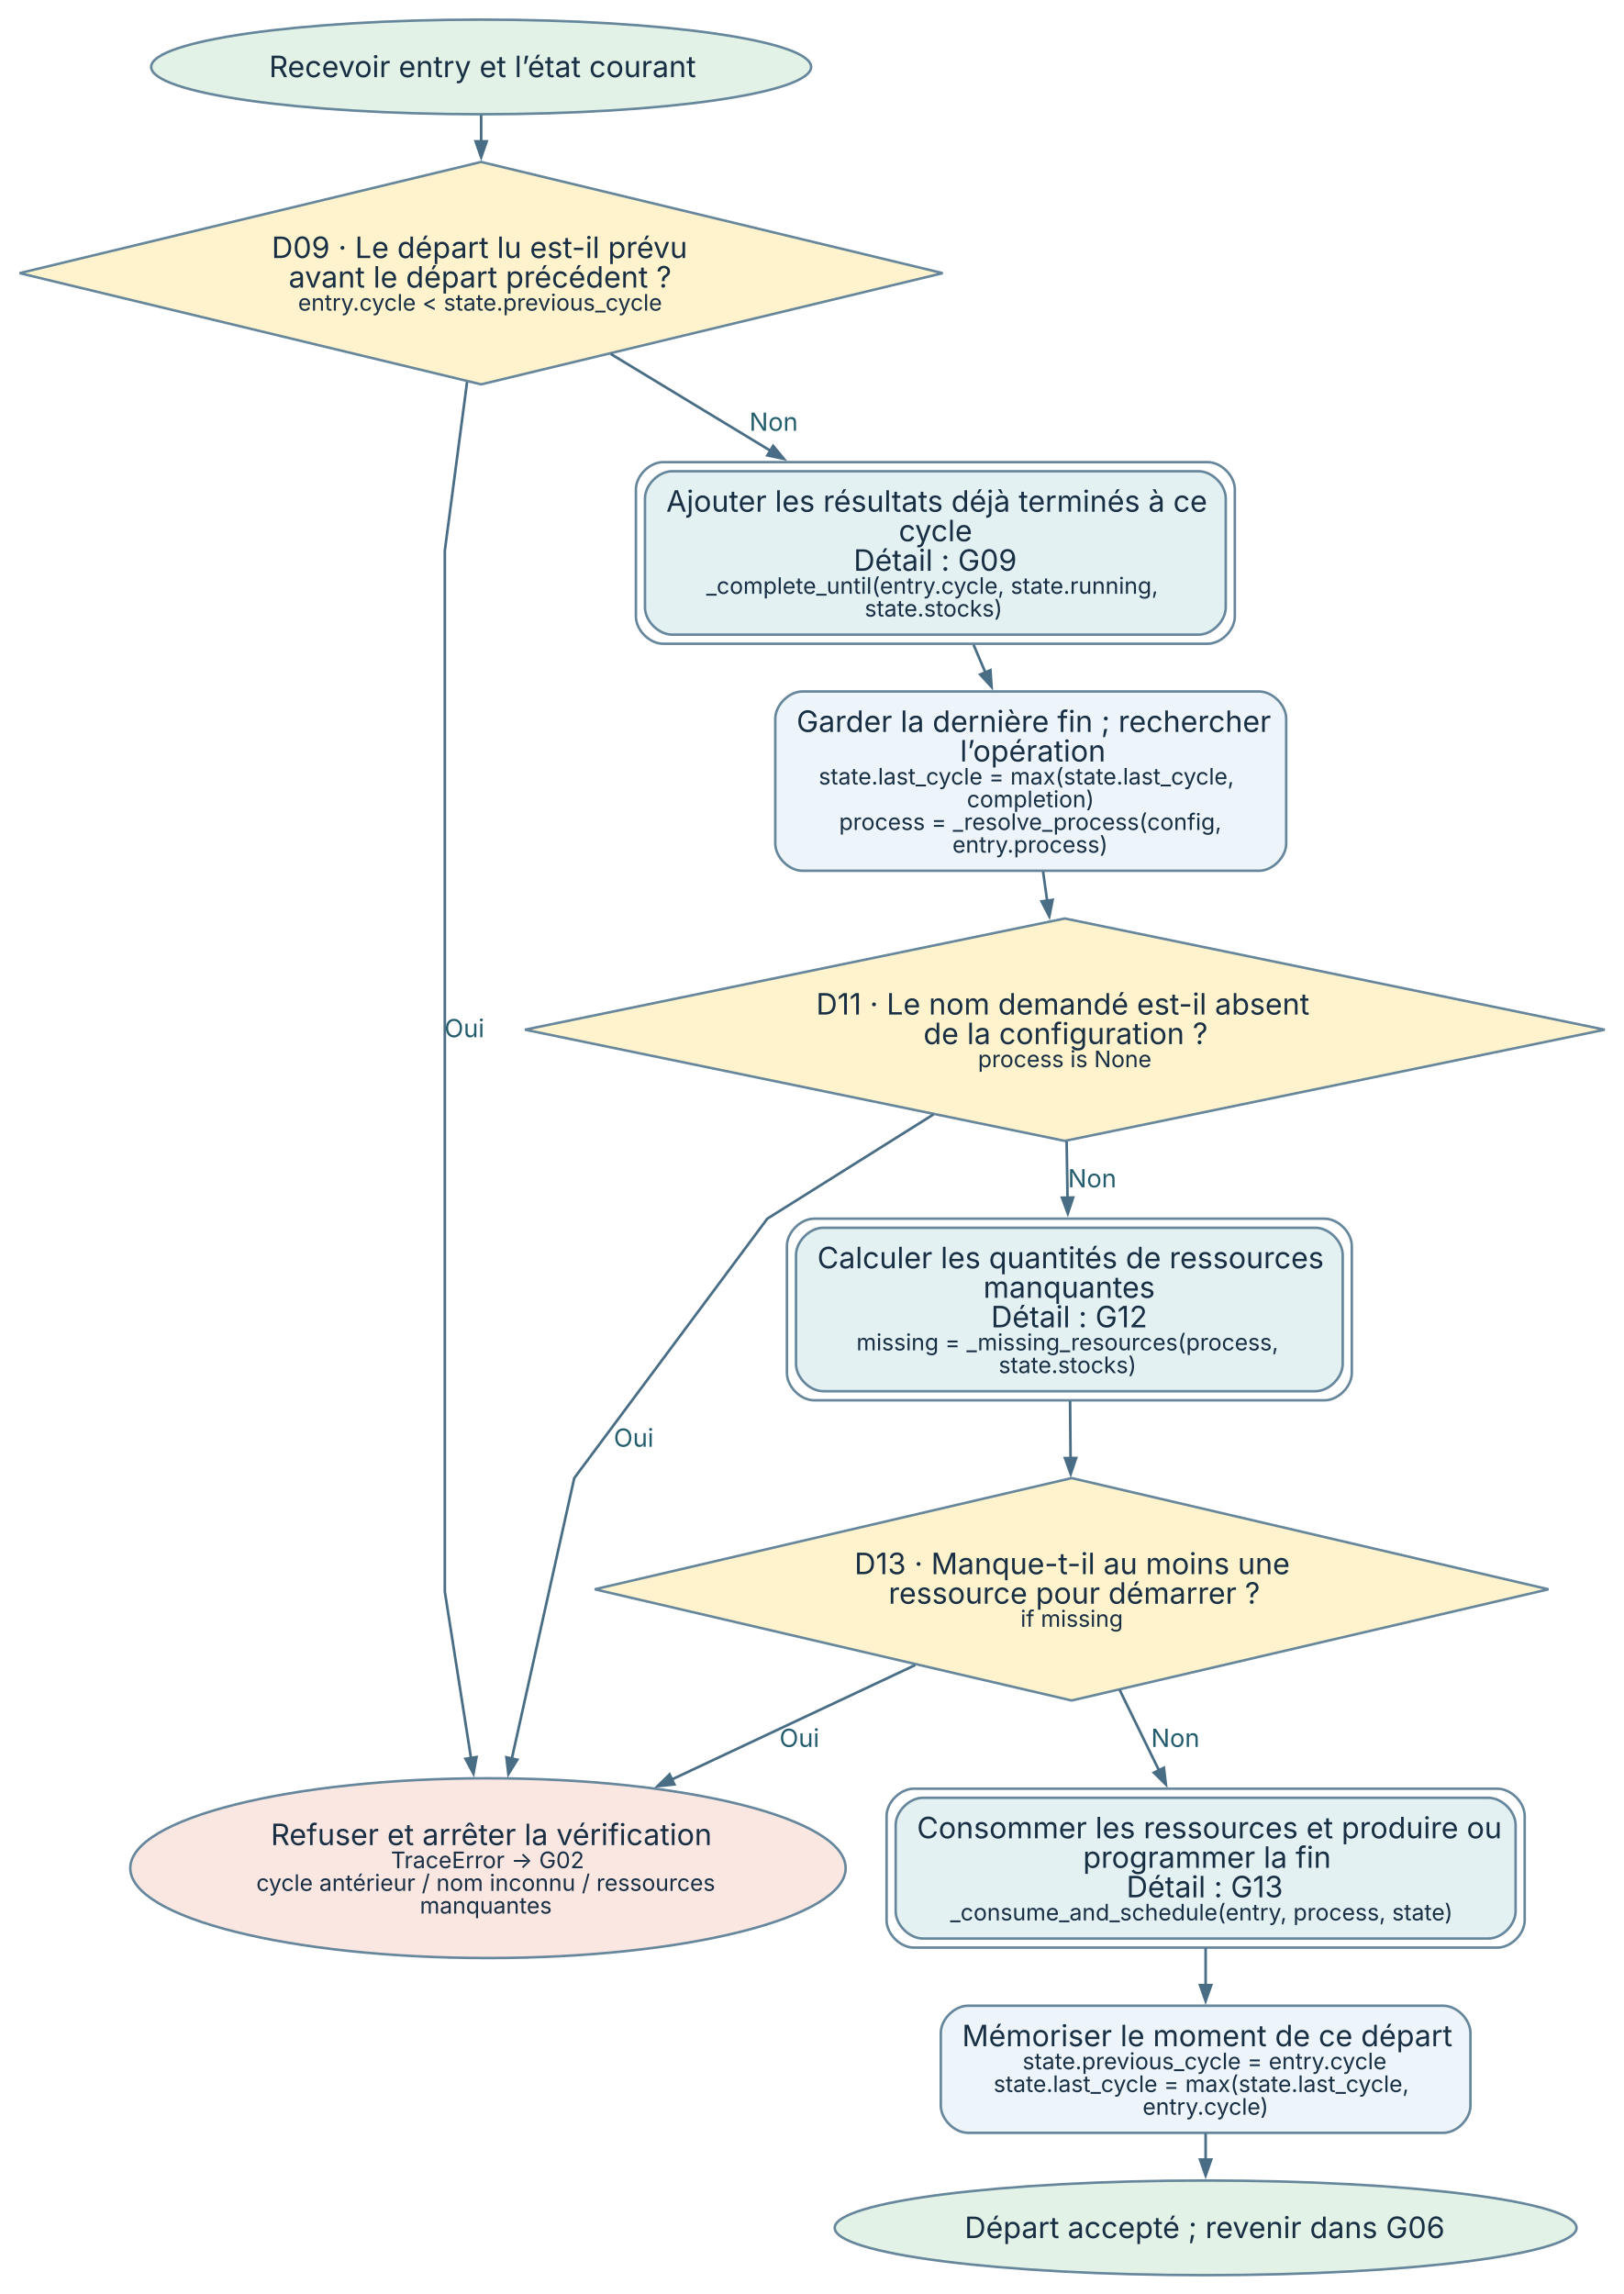
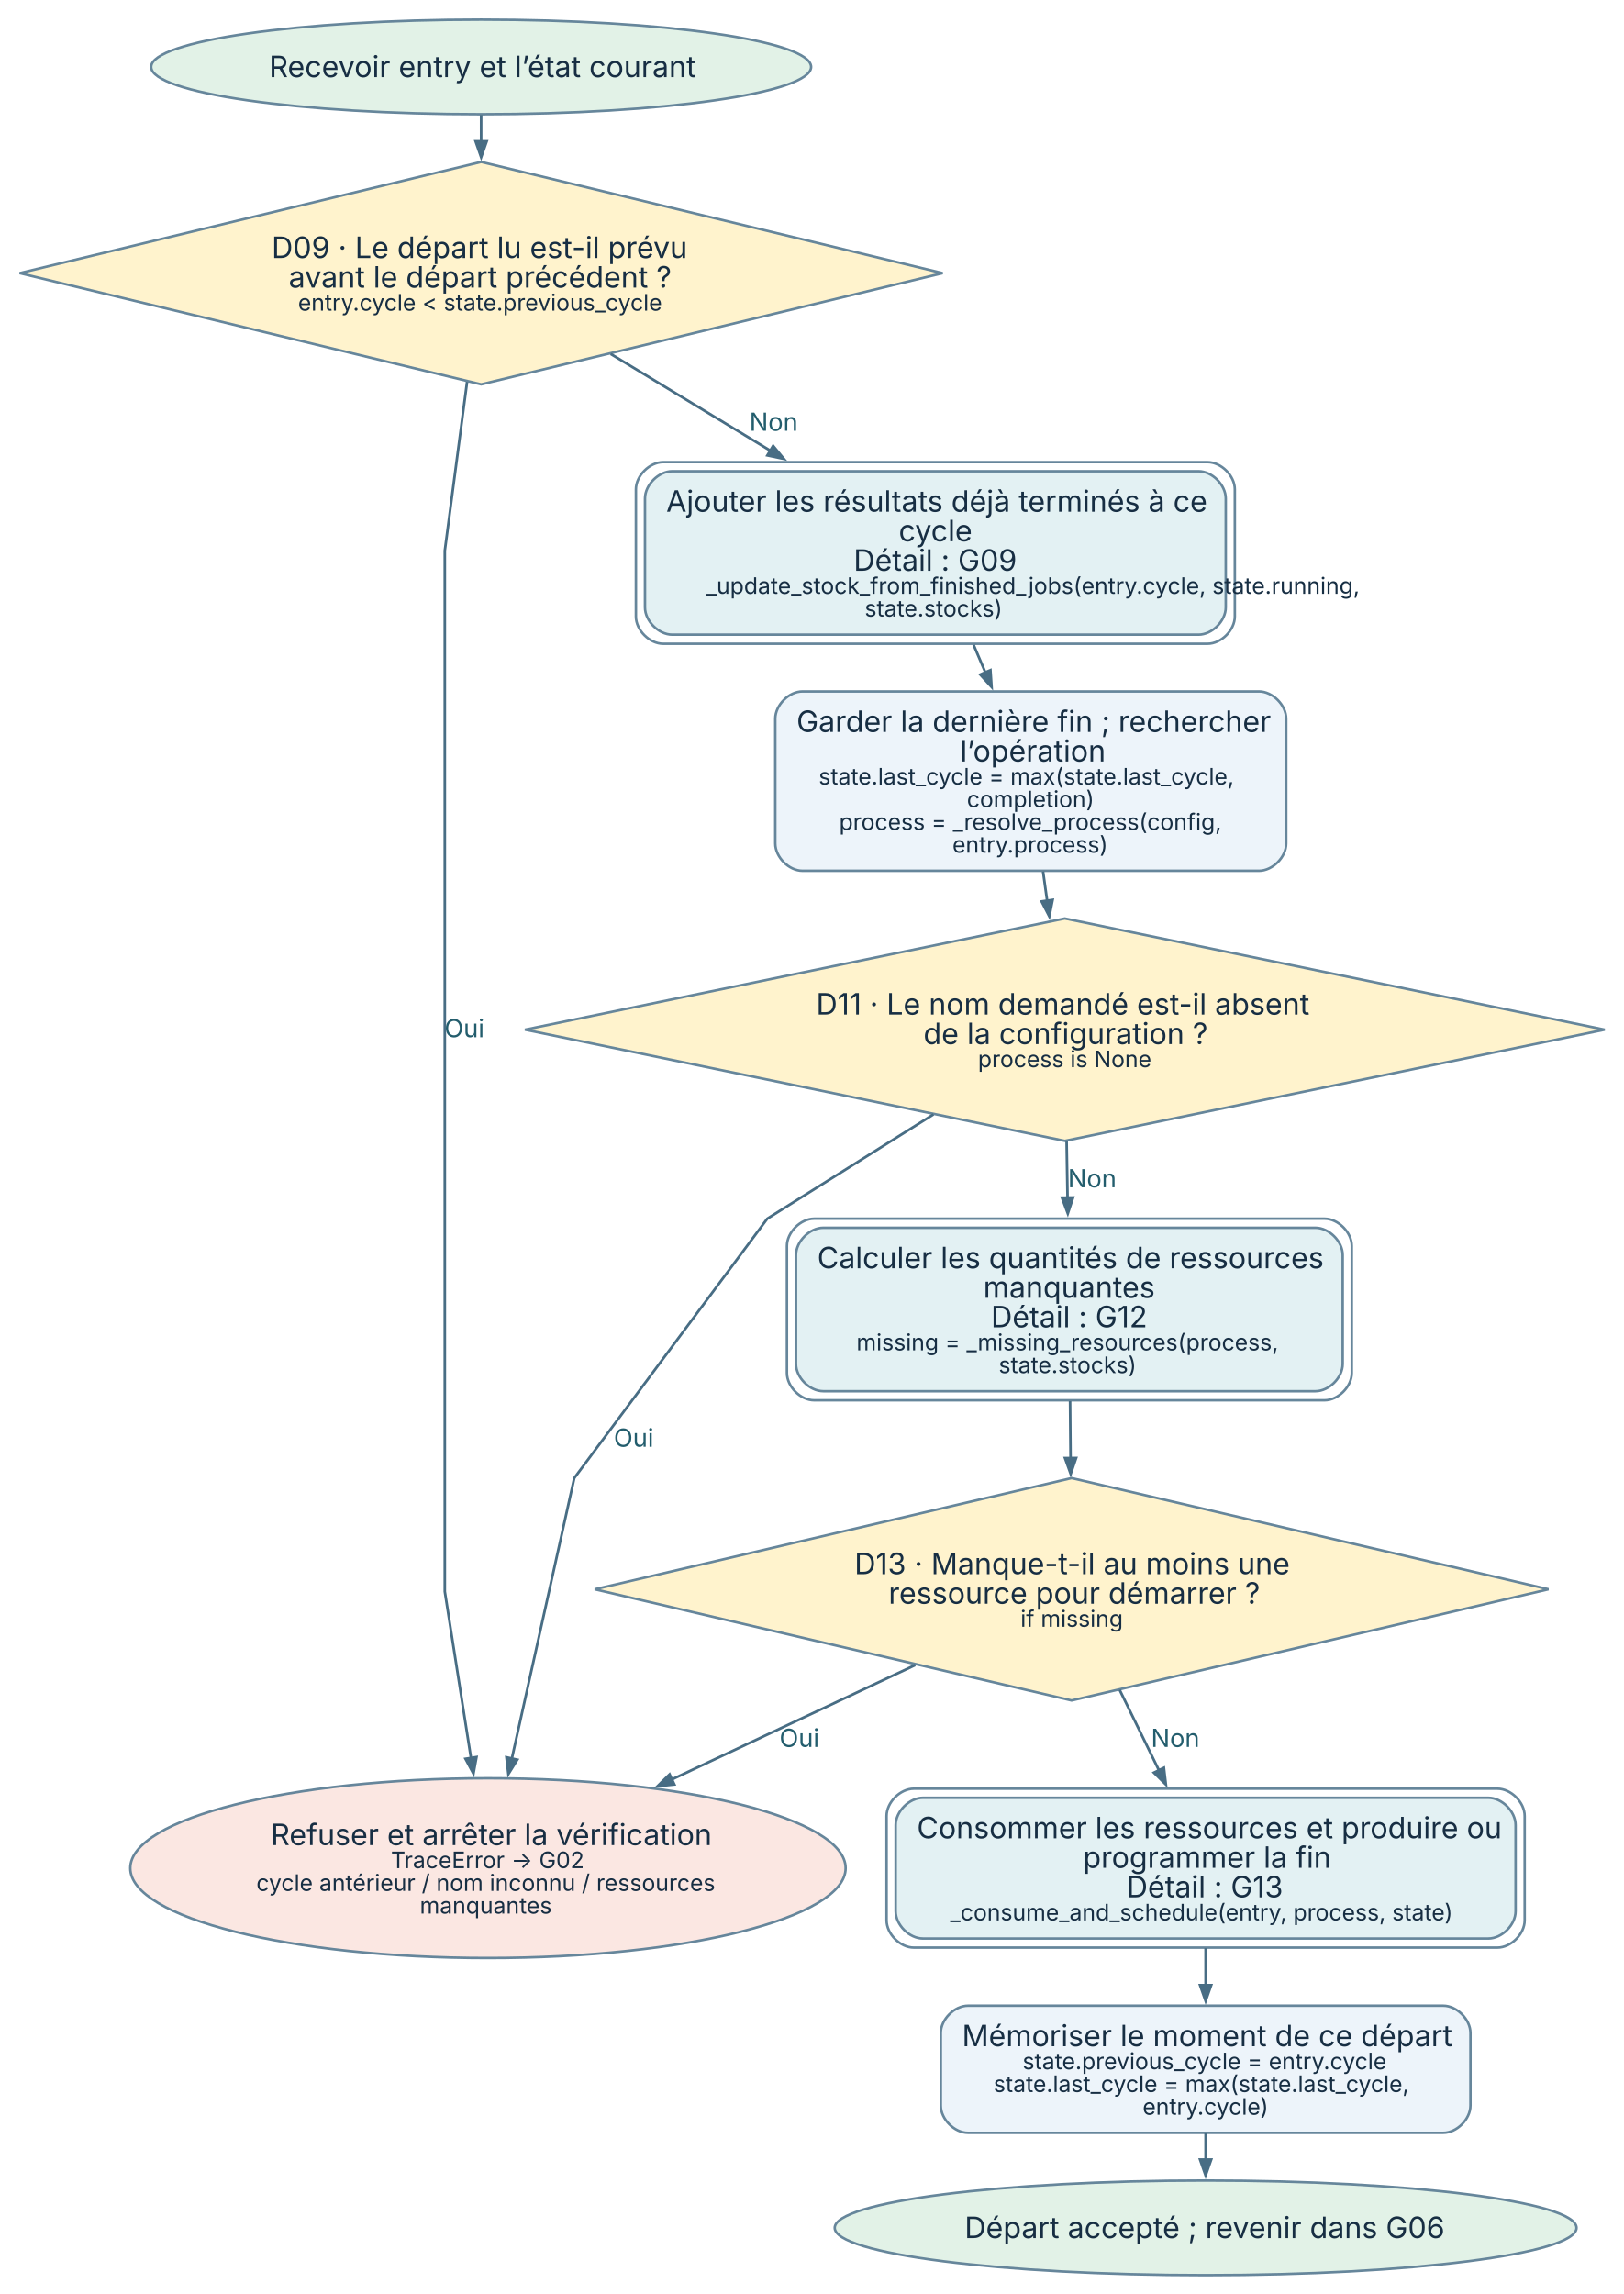
<svg xmlns="http://www.w3.org/2000/svg" width="715pt" height="1010pt" viewBox="0.00 0.00 715.00 1010.00">
  <g id="graph0" class="graph" transform="scale(1 1) rotate(0) translate(8.64 1001.7)">
    <g id="node1" class="node">
      <ellipse fill="#e2f2e7" stroke="#66869b" stroke-width="1.1" cx="203.22" cy="-972.23" rx="145.29" ry="20.83" />
      <text xml:space="preserve" text-anchor="start" x="109.84" y="-967.73" font-family="Inter" font-size="13.00" fill="#172e43">Recevoir entry et l’état courant</text>
    </g>
    <g id="node2" class="node">
      <polygon fill="#fff3cd" stroke="#66869b" stroke-width="1.1" points="203.22,-930.4 0,-881.44 203.22,-832.48 406.44,-881.44 203.22,-930.4" />
      <text xml:space="preserve" text-anchor="start" x="110.97" y="-888.09" font-family="Inter" font-size="13.00" fill="#172e43">D09 · Le départ lu est-il prévu</text>
      <text xml:space="preserve" text-anchor="start" x="118.47" y="-875.09" font-family="Inter" font-size="13.00" fill="#172e43">avant le départ précédent ?</text>
      <text xml:space="preserve" text-anchor="start" x="122.59" y="-864.94" font-family="Inter" font-size="10.00" fill="#172e43">entry.cycle &lt; state.previous_cycle</text>
    </g>
    <g id="edge1" class="edge">
      <path fill="none" stroke="#486d84" stroke-width="1.15" d="M203.22,-951.09C203.22,-947.44 203.22,-943.48 203.22,-939.36" />
      <polygon fill="#486d84" stroke="#486d84" stroke-width="1.15" points="205.67,-939.48 203.22,-932.48 200.77,-939.48 205.67,-939.48" />
    </g>
    <g id="node3" class="node">
      <path fill="#e3f1f3" stroke="#66869b" stroke-width="1.1" d="M519.08,-794.23C519.08,-794.23 287.36,-794.23 287.36,-794.23 281.36,-794.23 275.36,-788.23 275.36,-782.23 275.36,-782.23 275.36,-734.27 275.36,-734.27 275.36,-728.27 281.36,-722.27 287.36,-722.27 287.36,-722.27 519.08,-722.27 519.08,-722.27 525.08,-722.27 531.08,-728.27 531.08,-734.27 531.08,-734.27 531.08,-782.23 531.08,-782.23 531.08,-788.23 525.08,-794.23 519.08,-794.23" />
      <path fill="none" stroke="#66869b" stroke-width="1.1" d="M523.08,-798.23C523.08,-798.23 283.36,-798.23 283.36,-798.23 277.36,-798.23 271.36,-792.23 271.36,-786.23 271.36,-786.23 271.36,-730.27 271.36,-730.27 271.36,-724.27 277.36,-718.27 283.36,-718.27 283.36,-718.27 523.08,-718.27 523.08,-718.27 529.08,-718.27 535.08,-724.27 535.08,-730.27 535.08,-730.27 535.08,-786.23 535.08,-786.23 535.08,-792.23 529.08,-798.23 523.08,-798.23" />
      <text xml:space="preserve" text-anchor="start" x="284.72" y="-776.4" font-family="Inter" font-size="13.00" fill="#172e43">Ajouter les résultats déjà terminés à ce</text>
      <text xml:space="preserve" text-anchor="start" x="387.09" y="-763.4" font-family="Inter" font-size="13.00" fill="#172e43">cycle</text>
      <text xml:space="preserve" text-anchor="start" x="367.22" y="-750.4" font-family="Inter" font-size="13.00" fill="#172e43">Détail : G09</text>
-       <text xml:space="preserve" text-anchor="start" x="302.34" y="-740.25" font-family="Inter" font-size="10.00" fill="#172e43">_complete_until(entry.cycle, state.running,</text>
+       <text xml:space="preserve" text-anchor="start" x="302.34" y="-740.25" font-family="Inter" font-size="10.00" fill="#172e43">_update_stock_from_finished_jobs(entry.cycle, state.running,</text>
      <text xml:space="preserve" text-anchor="start" x="372.09" y="-730.25" font-family="Inter" font-size="10.00" fill="#172e43">state.stocks)</text>
    </g>
    <g id="edge3" class="edge">
      <path fill="none" stroke="#486d84" stroke-width="1.15" d="M260.26,-845.88C282.14,-832.62 307.41,-817.31 330.56,-803.28" />
      <polygon fill="#486d84" stroke="#486d84" stroke-width="1.15" points="331.79,-805.4 336.5,-799.68 329.25,-801.21 331.79,-805.4" />
      <text xml:space="preserve" text-anchor="middle" x="332.01" y="-812.03" font-family="Inter" font-size="11.00" fill="#235d6d">Non</text>
    </g>
    <g id="node11" class="node">
      <ellipse fill="#fbe7e2" stroke="#66869b" stroke-width="1.1" cx="206.22" cy="-179.19" rx="157.49" ry="39.57" />
      <text xml:space="preserve" text-anchor="start" x="110.59" y="-189.34" font-family="Inter" font-size="13.00" fill="#172e43">Refuser et arrêter la vérification</text>
      <text xml:space="preserve" text-anchor="start" x="163.47" y="-179.19" font-family="Inter" font-size="10.00" fill="#172e43">TraceError → G02</text>
      <text xml:space="preserve" text-anchor="start" x="104.22" y="-169.19" font-family="Inter" font-size="10.00" fill="#172e43">cycle antérieur / nom inconnu / ressources</text>
      <text xml:space="preserve" text-anchor="start" x="176.22" y="-159.19" font-family="Inter" font-size="10.00" fill="#172e43">manquantes</text>
    </g>
    <g id="edge2" class="edge">
      <path fill="none" stroke="#486d84" stroke-width="1.15" d="M197.03,-833.59C192.53,-799.48 187.22,-759.25 187.22,-759.25 187.22,-759.25 187.22,-759.25 187.22,-300.97 187.22,-300.97 193.45,-261.38 198.77,-227.53" />
      <polygon fill="#486d84" stroke="#486d84" stroke-width="1.15" points="201.17,-228.09 199.83,-220.79 196.33,-227.33 201.17,-228.09" />
      <text xml:space="preserve" text-anchor="middle" x="195.84" y="-545.03" font-family="Inter" font-size="11.00" fill="#235d6d">Oui</text>
    </g>
    <g id="node4" class="node">
      <path fill="#edf4fa" stroke="#66869b" stroke-width="1.1" d="M545.7,-697.27C545.7,-697.27 344.73,-697.27 344.73,-697.27 338.73,-697.27 332.73,-691.27 332.73,-685.27 332.73,-685.27 332.73,-630.31 332.73,-630.31 332.73,-624.31 338.73,-618.31 344.73,-618.31 344.73,-618.31 545.7,-618.31 545.7,-618.31 551.7,-618.31 557.7,-624.31 557.7,-630.31 557.7,-630.31 557.7,-685.27 557.7,-685.27 557.7,-691.27 551.7,-697.27 545.7,-697.27" />
      <text xml:space="preserve" text-anchor="start" x="342.09" y="-679.44" font-family="Inter" font-size="13.00" fill="#172e43">Garder la dernière fin ; rechercher</text>
      <text xml:space="preserve" text-anchor="start" x="414.09" y="-666.44" font-family="Inter" font-size="13.00" fill="#172e43">l’opération</text>
      <text xml:space="preserve" text-anchor="start" x="351.84" y="-656.29" font-family="Inter" font-size="10.00" fill="#172e43">state.last_cycle = max(state.last_cycle,</text>
      <text xml:space="preserve" text-anchor="start" x="417.09" y="-646.29" font-family="Inter" font-size="10.00" fill="#172e43">completion)</text>
      <text xml:space="preserve" text-anchor="start" x="360.84" y="-636.29" font-family="Inter" font-size="10.00" fill="#172e43">process = _resolve_process(config,</text>
      <text xml:space="preserve" text-anchor="start" x="410.72" y="-626.29" font-family="Inter" font-size="10.00" fill="#172e43">entry.process)</text>
    </g>
    <g id="edge4" class="edge">
      <path fill="none" stroke="#486d84" stroke-width="1.15" d="M420.06,-717.77C421.79,-713.73 423.55,-709.6 425.3,-705.48" />
      <polygon fill="#486d84" stroke="#486d84" stroke-width="1.15" points="427.47,-706.64 427.97,-699.24 422.97,-704.72 427.47,-706.64" />
    </g>
    <g id="node5" class="node">
      <polygon fill="#fff3cd" stroke="#66869b" stroke-width="1.1" points="460.22,-597.31 222.5,-548.35 460.22,-499.39 697.94,-548.35 460.22,-597.31" />
      <text xml:space="preserve" text-anchor="start" x="350.72" y="-555" font-family="Inter" font-size="13.00" fill="#172e43">D11 · Le nom demandé est-il absent</text>
      <text xml:space="preserve" text-anchor="start" x="397.97" y="-542" font-family="Inter" font-size="13.00" fill="#172e43">de la configuration ?</text>
      <text xml:space="preserve" text-anchor="start" x="421.97" y="-531.85" font-family="Inter" font-size="10.00" fill="#172e43">process is None</text>
    </g>
    <g id="edge5" class="edge">
      <path fill="none" stroke="#486d84" stroke-width="1.15" d="M450.64,-618C451.23,-613.75 451.84,-609.37 452.46,-604.97" />
      <polygon fill="#486d84" stroke="#486d84" stroke-width="1.15" points="454.85,-605.51 453.39,-598.24 450,-604.83 454.85,-605.51" />
    </g>
    <g id="node6" class="node">
      <path fill="#e3f1f3" stroke="#66869b" stroke-width="1.1" d="M570.58,-461.14C570.58,-461.14 353.86,-461.14 353.86,-461.14 347.86,-461.14 341.86,-455.14 341.86,-449.14 341.86,-449.14 341.86,-401.18 341.86,-401.18 341.86,-395.18 347.86,-389.18 353.86,-389.18 353.86,-389.18 570.58,-389.18 570.58,-389.18 576.58,-389.18 582.58,-395.18 582.58,-401.18 582.58,-401.18 582.58,-449.14 582.58,-449.14 582.58,-455.14 576.58,-461.14 570.58,-461.14" />
      <path fill="none" stroke="#66869b" stroke-width="1.1" d="M574.58,-465.14C574.58,-465.14 349.86,-465.14 349.86,-465.14 343.86,-465.14 337.86,-459.14 337.86,-453.14 337.86,-453.14 337.86,-397.18 337.86,-397.18 337.86,-391.18 343.86,-385.18 349.86,-385.18 349.86,-385.18 574.58,-385.18 574.58,-385.18 580.58,-385.18 586.58,-391.18 586.58,-397.18 586.58,-397.18 586.58,-453.14 586.58,-453.14 586.58,-459.14 580.58,-465.14 574.58,-465.14" />
      <text xml:space="preserve" text-anchor="start" x="351.22" y="-443.31" font-family="Inter" font-size="13.00" fill="#172e43">Calculer les quantités de ressources</text>
      <text xml:space="preserve" text-anchor="start" x="424.34" y="-430.31" font-family="Inter" font-size="13.00" fill="#172e43">manquantes</text>
      <text xml:space="preserve" text-anchor="start" x="427.72" y="-417.31" font-family="Inter" font-size="13.00" fill="#172e43">Détail : G12</text>
      <text xml:space="preserve" text-anchor="start" x="368.47" y="-407.16" font-family="Inter" font-size="10.00" fill="#172e43">missing = _missing_resources(process,</text>
      <text xml:space="preserve" text-anchor="start" x="431.09" y="-397.16" font-family="Inter" font-size="10.00" fill="#172e43">state.stocks)</text>
    </g>
    <g id="edge7" class="edge">
      <path fill="none" stroke="#486d84" stroke-width="1.15" d="M461.02,-499.11C461.15,-490.96 461.29,-482.51 461.42,-474.37" />
      <polygon fill="#486d84" stroke="#486d84" stroke-width="1.15" points="463.87,-474.46 461.54,-467.42 458.97,-474.38 463.87,-474.46" />
      <text xml:space="preserve" text-anchor="middle" x="472.27" y="-478.94" font-family="Inter" font-size="11.00" fill="#235d6d">Non</text>
    </g>
    <g id="edge6" class="edge">
      <path fill="none" stroke="#486d84" stroke-width="1.15" d="M402.38,-511.05C367.29,-489.03 329.22,-465.14 329.22,-465.14 329.22,-465.14 244.22,-350.93 244.22,-350.93 244.22,-350.93 227.99,-277.99 216.74,-227.46" />
      <polygon fill="#486d84" stroke="#486d84" stroke-width="1.15" points="219.13,-226.94 215.22,-220.63 214.35,-228 219.13,-226.94" />
      <text xml:space="preserve" text-anchor="middle" x="270.39" y="-364.73" font-family="Inter" font-size="11.00" fill="#235d6d">Oui</text>
    </g>
    <g id="node7" class="node">
      <polygon fill="#fff3cd" stroke="#66869b" stroke-width="1.1" points="463.22,-350.93 253.25,-301.97 463.22,-253.01 673.19,-301.97 463.22,-350.93" />
      <text xml:space="preserve" text-anchor="start" x="367.59" y="-308.62" font-family="Inter" font-size="13.00" fill="#172e43">D13 · Manque-t-il au moins une</text>
      <text xml:space="preserve" text-anchor="start" x="382.59" y="-295.62" font-family="Inter" font-size="13.00" fill="#172e43">ressource pour démarrer ?</text>
      <text xml:space="preserve" text-anchor="start" x="440.72" y="-285.47" font-family="Inter" font-size="10.00" fill="#172e43">if missing</text>
    </g>
    <g id="edge8" class="edge">
      <path fill="none" stroke="#486d84" stroke-width="1.15" d="M462.54,-384.82C462.61,-376.73 462.68,-368.06 462.75,-359.51" />
      <polygon fill="#486d84" stroke="#486d84" stroke-width="1.15" points="465.2,-359.77 462.81,-352.75 460.3,-359.73 465.2,-359.77" />
    </g>
    <g id="node8" class="node">
      <path fill="#e3f1f3" stroke="#66869b" stroke-width="1.1" d="M646.71,-210.17C646.71,-210.17 397.74,-210.17 397.74,-210.17 391.74,-210.17 385.74,-204.17 385.74,-198.17 385.74,-198.17 385.74,-160.21 385.74,-160.21 385.74,-154.21 391.74,-148.21 397.74,-148.21 397.74,-148.21 646.71,-148.21 646.71,-148.21 652.71,-148.21 658.71,-154.21 658.71,-160.21 658.71,-160.21 658.71,-198.17 658.71,-198.17 658.71,-204.17 652.71,-210.17 646.71,-210.17" />
      <path fill="none" stroke="#66869b" stroke-width="1.1" d="M650.71,-214.17C650.71,-214.17 393.74,-214.17 393.74,-214.17 387.74,-214.17 381.74,-208.17 381.74,-202.17 381.74,-202.17 381.74,-156.21 381.74,-156.21 381.74,-150.21 387.74,-144.21 393.74,-144.21 393.74,-144.21 650.71,-144.21 650.71,-144.21 656.71,-144.21 662.71,-150.21 662.71,-156.21 662.71,-156.21 662.71,-202.17 662.71,-202.17 662.71,-208.17 656.71,-214.17 650.71,-214.17" />
      <text xml:space="preserve" text-anchor="start" x="395.1" y="-192.34" font-family="Inter" font-size="13.00" fill="#172e43">Consommer les ressources et produire ou</text>
      <text xml:space="preserve" text-anchor="start" x="468.22" y="-179.34" font-family="Inter" font-size="13.00" fill="#172e43">programmer la fin</text>
      <text xml:space="preserve" text-anchor="start" x="487.35" y="-166.34" font-family="Inter" font-size="13.00" fill="#172e43">Détail : G13</text>
      <text xml:space="preserve" text-anchor="start" x="409.72" y="-156.19" font-family="Inter" font-size="10.00" fill="#172e43">_consume_and_schedule(entry, process, state)</text>
    </g>
    <g id="edge10" class="edge">
      <path fill="none" stroke="#486d84" stroke-width="1.15" d="M484.35,-257.71C490,-246.16 496.08,-233.7 501.69,-222.22" />
      <polygon fill="#486d84" stroke="#486d84" stroke-width="1.15" points="503.85,-223.38 504.72,-216.01 499.45,-221.23 503.85,-223.38" />
      <text xml:space="preserve" text-anchor="middle" x="508.88" y="-232.56" font-family="Inter" font-size="11.00" fill="#235d6d">Non</text>
    </g>
    <g id="edge9" class="edge">
      <path fill="none" stroke="#486d84" stroke-width="1.15" d="M394.35,-268.61C361.31,-253.08 321.52,-234.38 287.05,-218.18" />
      <polygon fill="#486d84" stroke="#486d84" stroke-width="1.15" points="288.28,-216.05 280.91,-215.29 286.2,-220.49 288.28,-216.05" />
      <text xml:space="preserve" text-anchor="middle" x="343.34" y="-232.56" font-family="Inter" font-size="11.00" fill="#235d6d">Oui</text>
    </g>
    <g id="node9" class="node">
      <path fill="#edf4fa" stroke="#66869b" stroke-width="1.1" d="M626.83,-118.62C626.83,-118.62 417.61,-118.62 417.61,-118.62 411.61,-118.62 405.61,-112.62 405.61,-106.62 405.61,-106.62 405.61,-74.66 405.61,-74.66 405.61,-68.66 411.61,-62.66 417.61,-62.66 417.61,-62.66 626.83,-62.66 626.83,-62.66 632.83,-62.66 638.83,-68.66 638.83,-74.66 638.83,-74.66 638.83,-106.62 638.83,-106.62 638.83,-112.62 632.83,-118.62 626.83,-118.62" />
      <text xml:space="preserve" text-anchor="start" x="414.97" y="-100.79" font-family="Inter" font-size="13.00" fill="#172e43">Mémoriser le moment de ce départ</text>
      <text xml:space="preserve" text-anchor="start" x="441.6" y="-90.64" font-family="Inter" font-size="10.00" fill="#172e43">state.previous_cycle = entry.cycle</text>
      <text xml:space="preserve" text-anchor="start" x="428.85" y="-80.64" font-family="Inter" font-size="10.00" fill="#172e43">state.last_cycle = max(state.last_cycle,</text>
      <text xml:space="preserve" text-anchor="start" x="494.47" y="-70.64" font-family="Inter" font-size="10.00" fill="#172e43">entry.cycle)</text>
    </g>
    <g id="edge11" class="edge">
      <path fill="none" stroke="#486d84" stroke-width="1.15" d="M522.22,-143.99C522.22,-138.53 522.22,-132.87 522.22,-127.38" />
      <polygon fill="#486d84" stroke="#486d84" stroke-width="1.15" points="524.67,-127.68 522.22,-120.68 519.77,-127.68 524.67,-127.68" />
    </g>
    <g id="node10" class="node">
      <ellipse fill="#e2f2e7" stroke="#66869b" stroke-width="1.1" cx="522.22" cy="-20.83" rx="163.32" ry="20.83" />
      <text xml:space="preserve" text-anchor="start" x="416.1" y="-16.33" font-family="Inter" font-size="13.00" fill="#172e43">Départ accepté ; revenir dans G06</text>
    </g>
    <g id="edge12" class="edge">
      <path fill="none" stroke="#486d84" stroke-width="1.15" d="M522.22,-62.45C522.22,-58.64 522.22,-54.71 522.22,-50.86" />
      <polygon fill="#486d84" stroke="#486d84" stroke-width="1.15" points="524.67,-50.88 522.22,-43.88 519.77,-50.88 524.67,-50.88" />
    </g>
  </g>
</svg>
